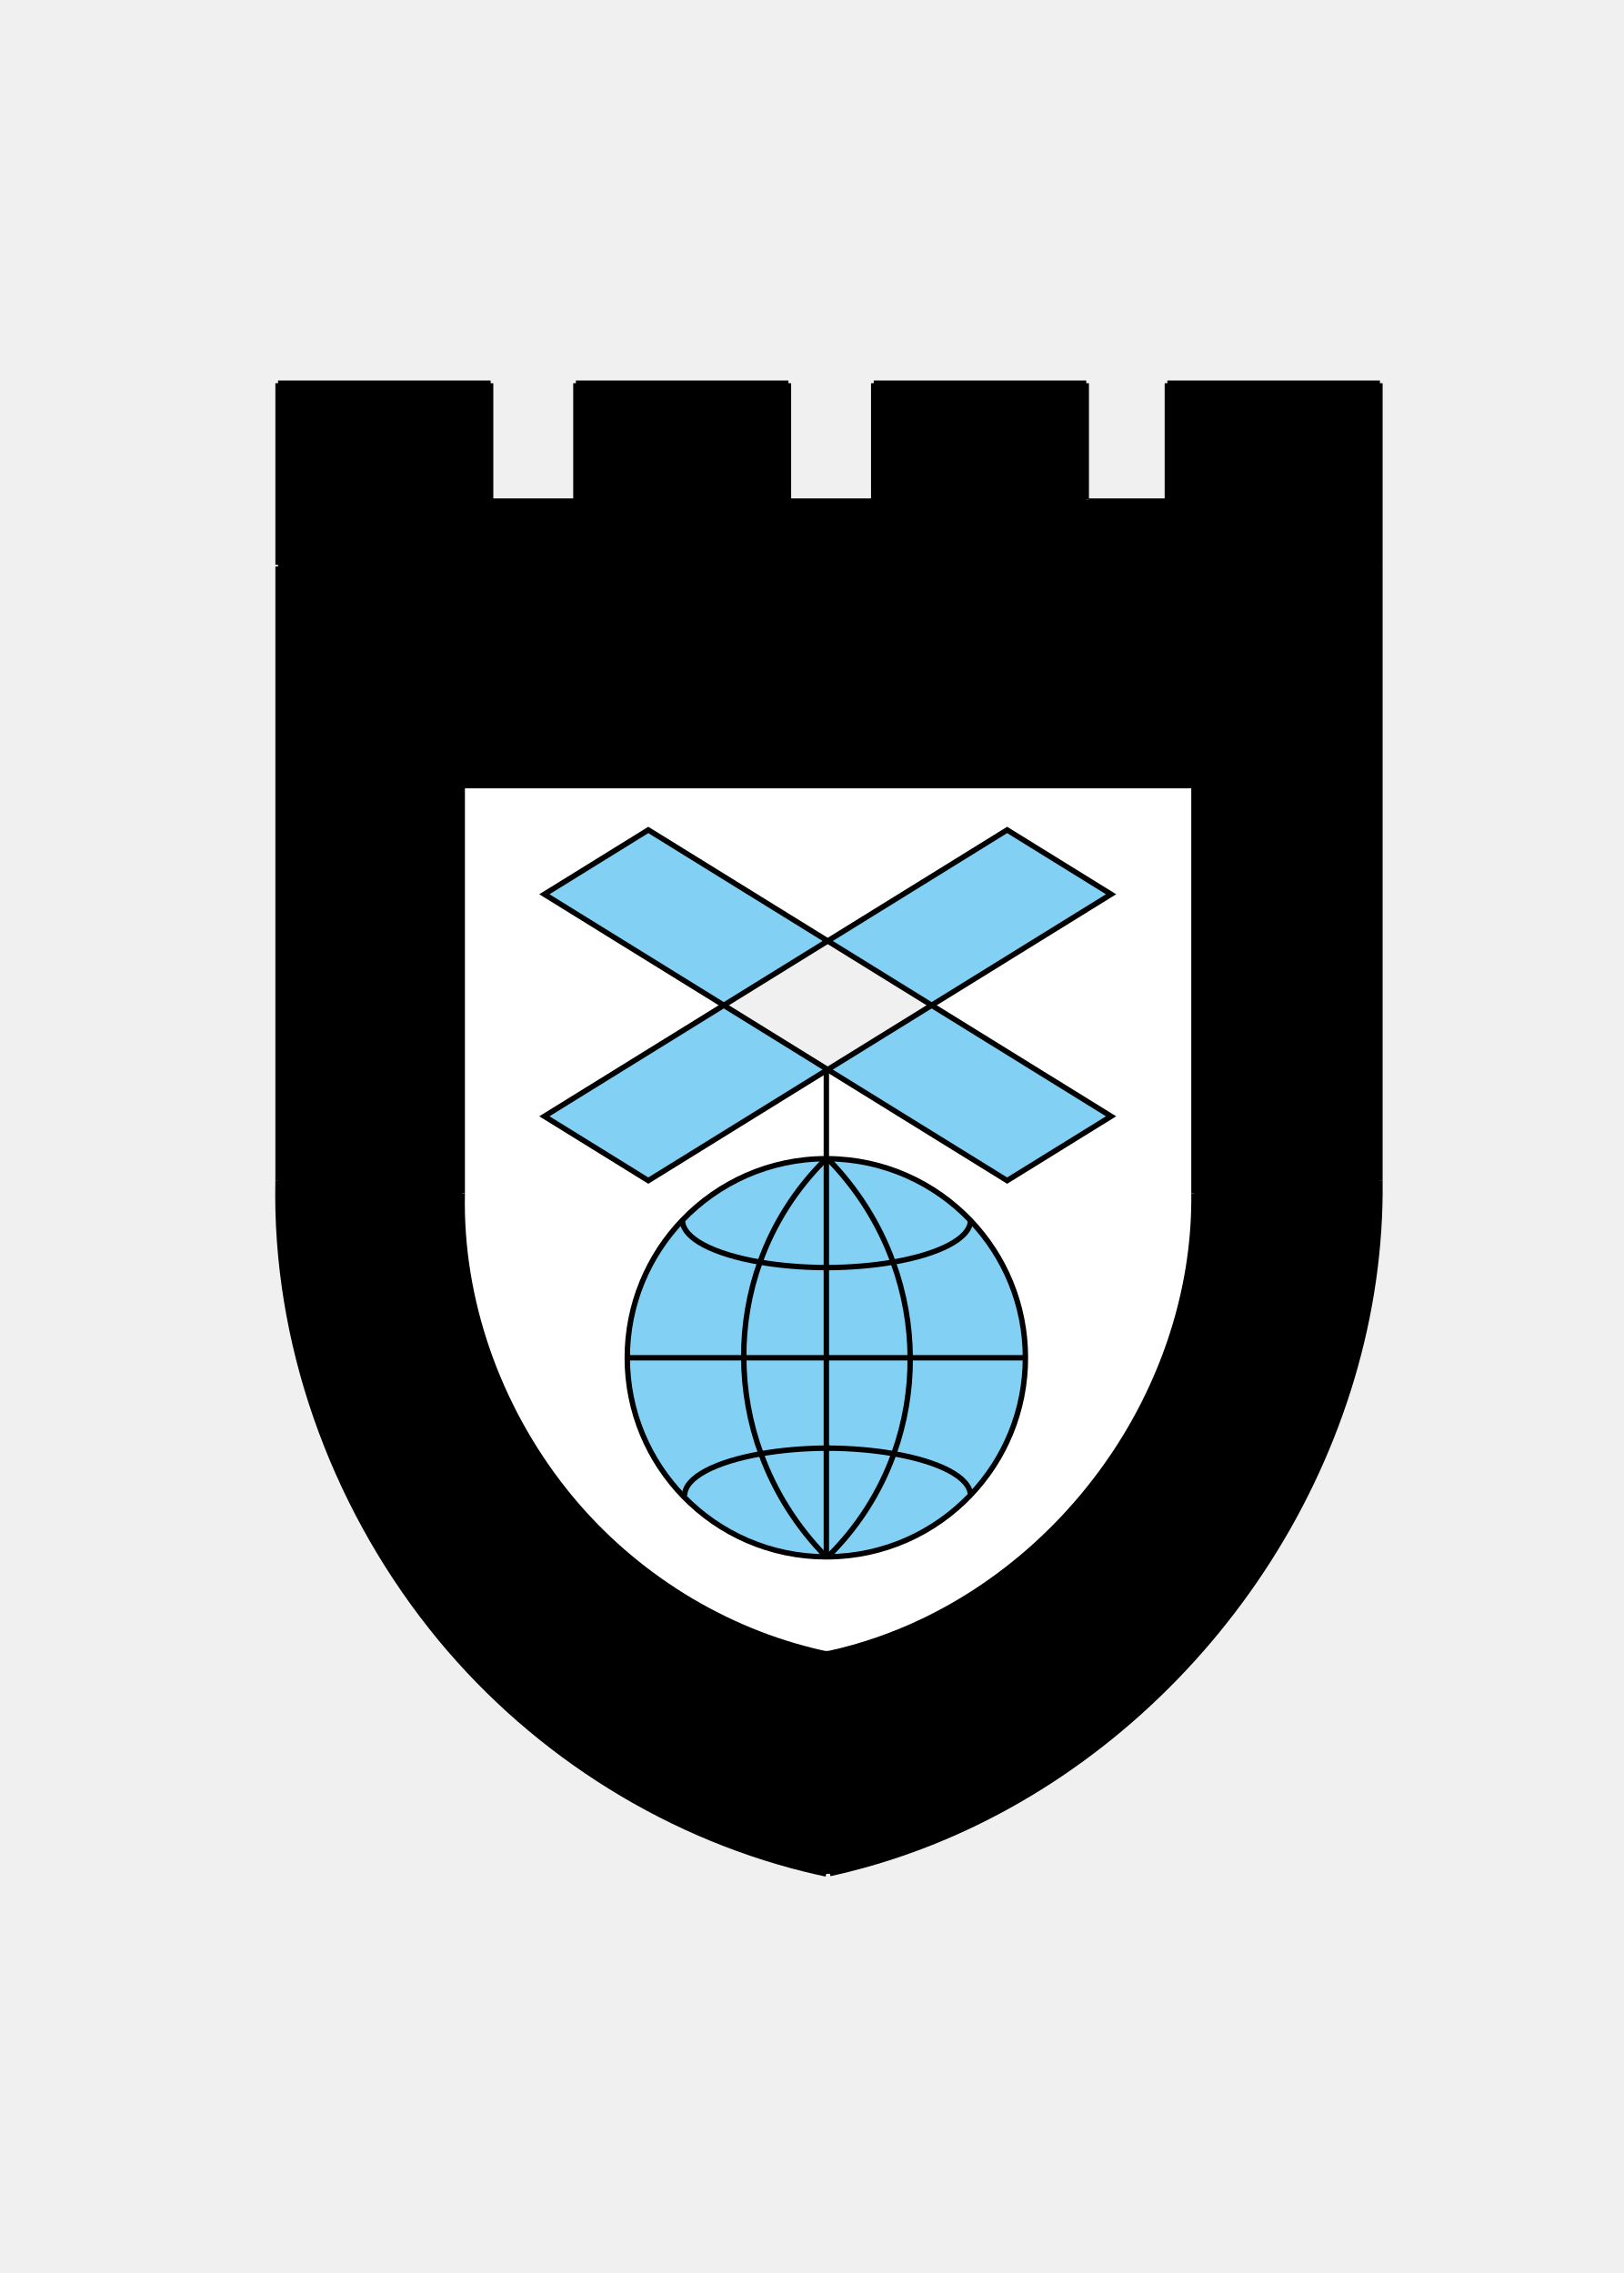
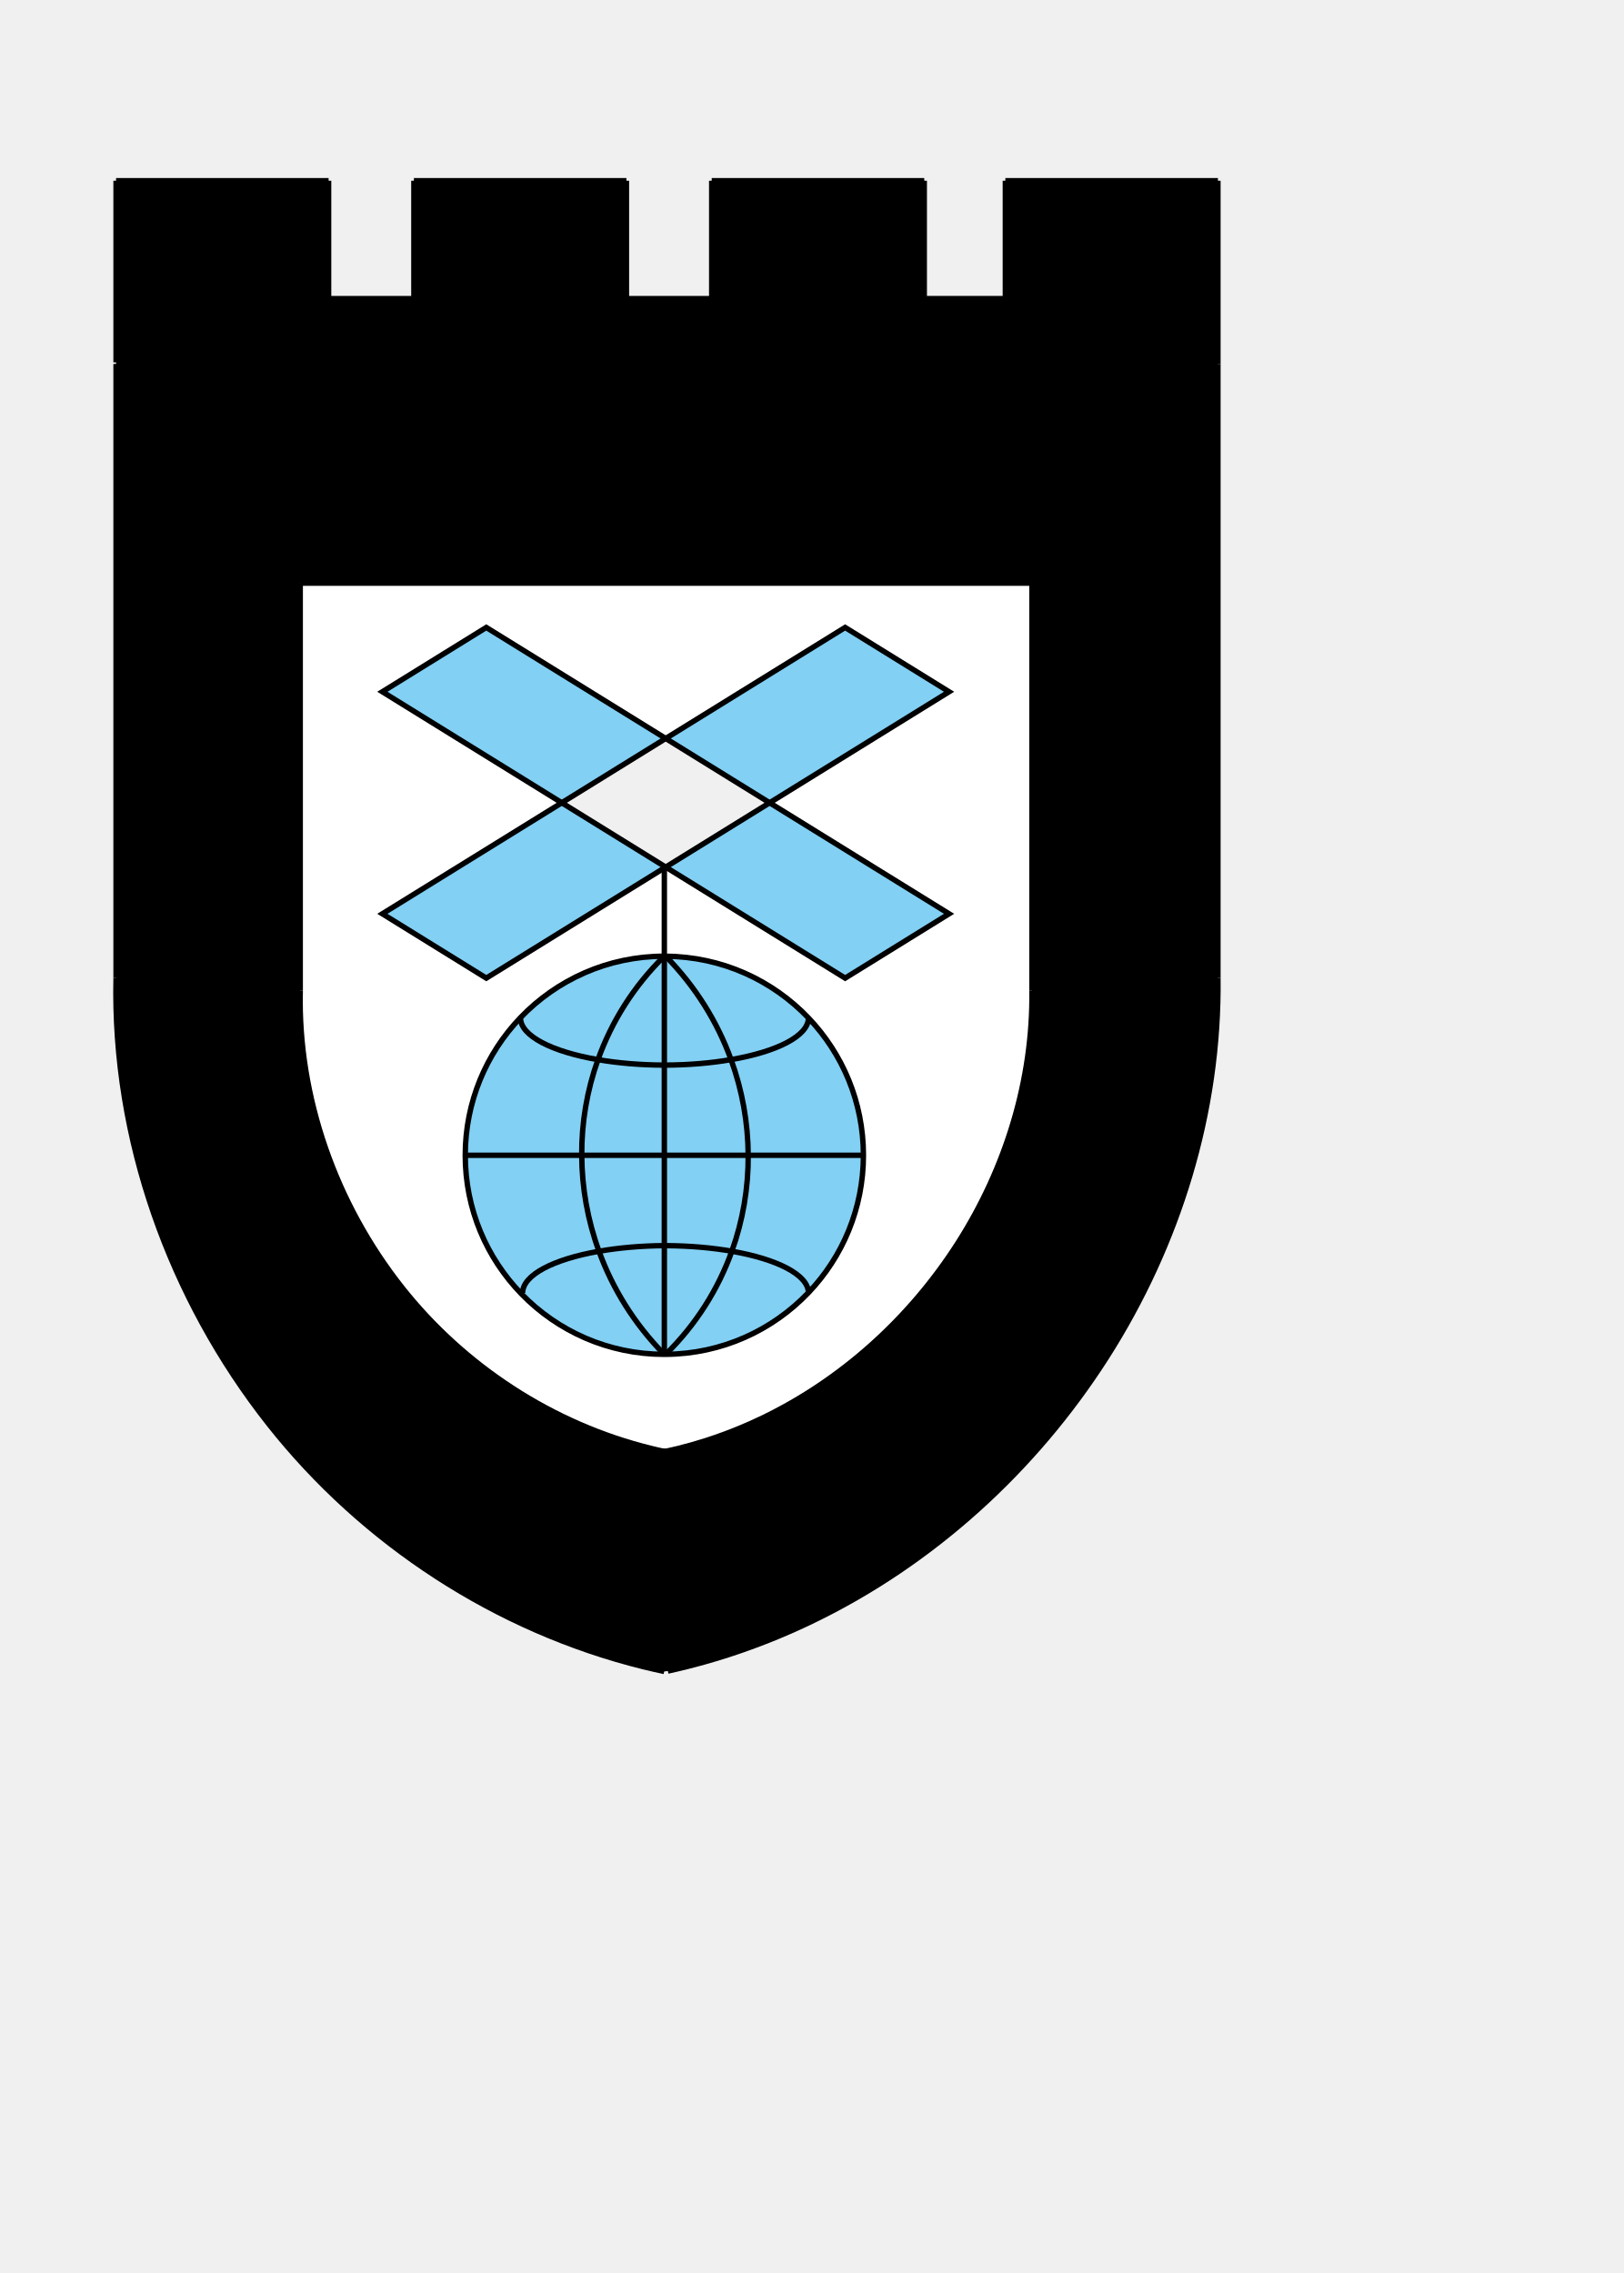
- <svg xmlns="http://www.w3.org/2000/svg" version="1.1" x="0px" y="0px" width="60px" height="84px" viewBox="0 0 595.28 841.89" enable-background="new 0 0 595.28 841.89" xml:space="preserve">
+ <svg xmlns="http://www.w3.org/2000/svg" version="1.1" x="0px" y="0px" width="60px" height="84px" viewBox="60 75 595.28 841.89" enable-background="new 0 0 595.28 841.89" xml:space="preserve">
  <g id="图层_1" display="none">
    <path display="inline" fill="none" stroke="#000000" d="M105,214c0,178.533,86.161,323,192.64,323" />
    <path display="inline" fill="none" stroke="#000000" d="M475,214c0,178.533-79.327,323-177.36,323" />
    <line display="inline" fill="none" stroke="#000000" x1="105" y1="214" x2="475" y2="214" />
    <line display="inline" fill="none" stroke="#000000" x1="105" y1="214" x2="105" y2="134" />
    <line display="inline" fill="none" stroke="#000000" x1="105" y1="134" x2="475" y2="134" />
    <line display="inline" fill="none" stroke="#000000" x1="475" y1="134" x2="475" y2="214" />
  </g>
  <g id="图层_2">
</g>
  <g id="图层_3">
    <line fill="none" stroke="#000000" stroke-width="2" x1="302.445" y1="692.976" x2="304.576" y2="692.958" />
  </g>
  <g id="图层_4">
</g>
  <g id="图层_5" display="none">
    <line display="inline" fill="none" stroke="#000000" stroke-width="2" x1="290" y1="388.197" x2="290" y2="360" />
    <line display="inline" fill="none" stroke="#000000" stroke-width="2" x1="315.333" y1="388.197" x2="315.333" y2="360" />
    <line display="inline" fill="none" stroke="#000000" stroke-width="2" x1="290" y1="360" x2="229.269" y2="401.5" />
    <line display="inline" fill="none" stroke="#000000" stroke-width="2" x1="315.333" y1="360" x2="376.731" y2="401.5" />
    <line display="inline" fill="none" stroke="#000000" stroke-width="2" x1="228.192" y1="400.725" x2="212.077" y2="378.338" />
    <line display="inline" fill="none" stroke="#000000" stroke-width="2" x1="385.984" y1="388.461" x2="376.731" y2="401.314" />
  </g>
  <g id="图层_6" display="none">
    <rect x="198.667" y="314.974" transform="matrix(0.9001 -0.4358 0.4358 0.9001 -116.4391 165.431)" display="inline" fill="none" stroke="#000000" stroke-width="2" width="207.559" height="43.195" />
    <rect x="198.666" y="314.974" transform="matrix(0.9001 0.4358 -0.4358 0.9001 176.8922 -98.1585)" display="inline" fill="none" stroke="#000000" stroke-width="2" width="207.559" height="43.195" />
  </g>
  <g id="图层_7">
</g>
  <g id="图层_8" display="none">
    <g display="inline">
      <line fill="none" stroke="#000000" stroke-width="2" x1="99.947" y1="178.807" x2="99.947" y2="116" />
      <line fill="none" stroke="#000000" stroke-width="2" x1="99.947" y1="116" x2="161.597" y2="116" />
      <line fill="none" stroke="#000000" stroke-width="2" x1="161.597" y1="116" x2="161.597" y2="154.667" />
      <line fill="none" stroke="#000000" x1="161.597" y1="154.667" x2="186.333" y2="154.667" />
      <line fill="none" stroke="#000000" stroke-width="2" x1="186.333" y1="154.667" x2="186.333" y2="116" />
      <line fill="none" stroke="#000000" stroke-width="2" x1="186.333" y1="116" x2="247.984" y2="116" />
      <line fill="none" stroke="#000000" stroke-width="2" x1="247.984" y1="116" x2="247.984" y2="154.667" />
      <line fill="none" stroke="#000000" x1="247.983" y1="154.667" x2="272.72" y2="154.667" />
      <line fill="none" stroke="#000000" stroke-width="2" x1="272.72" y1="154.667" x2="272.72" y2="116" />
      <line fill="none" stroke="#000000" stroke-width="2" x1="272.72" y1="116" x2="334.37" y2="116" />
      <line fill="none" stroke="#000000" stroke-width="2" x1="334.37" y1="116" x2="334.37" y2="154.667" />
      <line fill="none" stroke="#000000" x1="333.158" y1="154.667" x2="357.896" y2="154.667" />
      <line fill="none" stroke="#000000" stroke-width="2" x1="357.896" y1="154.667" x2="357.896" y2="116" />
      <line fill="none" stroke="#000000" stroke-width="2" x1="357.896" y1="116" x2="419.546" y2="116" />
      <line fill="none" stroke="#000000" stroke-width="2" x1="419.546" y1="116" x2="419.546" y2="154.667" />
      <line fill="none" stroke="#000000" x1="419.545" y1="154.667" x2="444.281" y2="154.667" />
    </g>
    <line display="inline" fill="none" stroke="#000000" stroke-width="2" x1="444.281" y1="154.667" x2="444.281" y2="116" />
    <line display="inline" fill="none" stroke="#000000" stroke-width="2" x1="444.281" y1="116" x2="508.016" y2="116" />
    <line display="inline" fill="none" stroke="#000000" stroke-width="2" x1="508.016" y1="178.807" x2="508.016" y2="116" />
  </g>
  <g id="图层_9">
    <g id="XMLID_1_">
      <g>
        <path d="M303.9,612.48c12.239-2.671,24.14-6.82,35.42-12.25c29.59-14.261,54.76-37.2,72.41-64.841     c17.71-27.739,27.84-60.39,27.42-93.399v-151h-271v151c-0.88,39.55,13.22,78.939,37.68,109.88     c23.08,29.2,55.91,50.63,92.08,59.56c1.54,0.391,3.09,0.74,4.64,1.07L303.9,612.48z M508.02,437.18     c0.62,49.71-14.63,98.87-41.3,140.65c-26.58,41.62-64.47,76.16-109.04,97.63c-16.989,8.19-34.93,14.44-53.37,18.47l-1.369,0.15     c-2.551-0.54-5.081-1.12-7.61-1.74c-54.47-13.46-103.89-45.72-138.65-89.7c-36.83-46.59-58.06-105.89-56.73-165.46V209.81v-0.6     v-67.27h78.71v43.17h31.59v-43.17h78.71v43.17h31.59v-43.17h78.71v43.17h0.86c9.729,0,19.45,0,29.18,0v-43.17h78.72v67.87V437.18     z" />
        <path fill="#FFFFFF" d="M303,396.47l0.51-0.31l66.45,41.12l38.49-23.82L342,372.34l66.45-41.12l-38.49-23.82l-66.45,41.12     l-66.45-41.12l-38.49,23.82l66.45,41.12l-66.45,41.12l38.49,23.82L303,396.47z M356.38,553.77     c12.61-13.229,20.351-31.149,20.351-50.869c0-19.721-7.74-37.631-20.341-50.86c-13.33-13.97-32.069-22.72-52.87-22.86     c-0.17-0.01-0.35-0.01-0.52-0.01c-0.01,0-0.03,0-0.04,0c-20.94,0.01-39.83,8.75-53.26,22.771     c-12.65,13.239-20.43,31.189-20.43,50.96c0,19.979,7.95,38.1,20.86,51.39c13.38,13.77,32.11,22.33,52.83,22.34     c0.01,0,0.03,0,0.04,0c0.17,0,0.35,0,0.52-0.01C324.31,576.48,343.05,567.74,356.38,553.77z M439.15,441.99     c0.42,33.01-9.71,65.66-27.42,93.399c-17.65,27.641-42.82,50.58-72.41,64.841c-11.28,5.43-23.181,9.579-35.42,12.25l-1.351,0.02     c-1.55-0.33-3.1-0.68-4.64-1.07c-36.17-8.93-69-30.359-92.08-59.56c-24.46-30.94-38.56-70.33-37.68-109.88v-151h271V441.99z" />
        <polygon fill="#82D0F4" points="408.45,331.22 342,372.34 303.51,348.52 369.96,307.4    " />
        <polygon fill="#82D0F4" points="408.45,413.46 369.96,437.28 303.51,396.16 342,372.34    " />
        <path fill="#82D0F4" d="M376.73,502.9h-0.45H334.06c-0.06-11.971-2.17-23.971-6.35-35.431c16.99-2.92,28.58-8.729,28.68-15.43     C368.99,465.27,376.73,483.18,376.73,502.9z" />
        <path fill="#82D0F4" d="M376.28,502.9h0.45c0,19.72-7.74,37.64-20.351,50.869c-0.16-6.649-11.6-12.399-28.38-15.329     c4.11-11.431,6.14-23.471,6.06-35.54H376.28z" />
        <path fill="#82D0F4" d="M303.52,429.18c20.801,0.141,39.54,8.891,52.87,22.86c-0.1,6.7-11.689,12.51-28.68,15.43     C322.67,453.57,314.6,440.47,303.52,429.18z" />
        <path fill="#82D0F4" d="M356.38,553.77c-13.33,13.971-32.07,22.711-52.86,22.851c11.29-11.09,19.45-24.18,24.48-38.18     C344.78,541.37,356.22,547.12,356.38,553.77z" />
        <path fill="#82D0F4" d="M303.45,536.37c-0.15-0.01-0.3-0.01-0.45-0.01V502.9h31.06c0.08,12.069-1.949,24.109-6.06,35.54     C320.67,537.15,312.32,536.41,303.45,536.37z" />
        <path fill="#82D0F4" d="M303.05,469.5c8.91-0.02,17.29-0.75,24.66-2.03c4.18,11.46,6.29,23.46,6.35,35.431H303v-33.4     C303.02,469.5,303.03,469.5,303.05,469.5z" />
        <path fill="#82D0F4" d="M303.52,429.18c11.08,11.29,19.15,24.391,24.19,38.29c-7.37,1.28-15.75,2.011-24.66,2.03     c-0.02,0-0.03,0-0.05,0v-40.33C303.17,429.17,303.35,429.17,303.52,429.18z" />
        <path fill="#82D0F4" d="M328,538.44c-5.03,14-13.19,27.09-24.48,38.18c-0.17,0.01-0.35,0.01-0.52,0.01v-40.26     c0.15-0.01,0.3-0.01,0.45,0C312.32,536.41,320.67,537.15,328,538.44z" />
        <polygon fill="#82D0F4" points="303.51,348.52 265.02,372.34 198.57,331.22 237.06,307.4    " />
        <polygon fill="#82D0F4" points="265.02,372.34 303,395.85 303,396.47 237.06,437.28 198.57,413.46    " />
        <path fill="#82D0F4" d="M303,536.37v40.26c-0.01,0-0.03,0-0.04,0c-11.06-11.26-19.12-24.32-24.16-38.18     C286.03,537.18,294.25,536.43,303,536.37z" />
        <path fill="#82D0F4" d="M303,536.36v0.01c-8.75,0.06-16.97,0.81-24.2,2.08c-4.21-11.49-6.33-23.53-6.39-35.55H303V536.36z" />
        <path fill="#82D0F4" d="M303,469.5v33.4h-30.59c-0.08-12.03,1.93-24.03,6.02-35.42C285.77,468.75,294.13,469.47,303,469.5z" />
        <path fill="#82D0F4" d="M303,429.17v40.33c-8.87-0.03-17.23-0.75-24.57-2.02c5.02-14.051,13.2-27.181,24.53-38.311     C302.97,429.17,302.99,429.17,303,429.17z" />
        <path fill="#82D0F4" d="M302.96,429.17c-11.33,11.13-19.51,24.26-24.53,38.311c-17.09-2.94-28.72-8.79-28.72-15.53l-0.01-0.01     C263.13,437.92,282.02,429.18,302.96,429.17z" />
        <path fill="#82D0F4" d="M278.8,538.45c5.04,13.859,13.1,26.92,24.16,38.18c-20.72-0.01-39.45-8.57-52.83-22.34l0.38-0.37     C250.51,547.22,261.95,541.41,278.8,538.45z" />
        <path fill="#82D0F4" d="M278.43,467.48c-4.09,11.39-6.1,23.39-6.02,35.42h-43.14c0-19.771,7.78-37.721,20.43-50.96l0.01,0.01     C249.71,458.69,261.34,464.54,278.43,467.48z" />
        <path fill="#82D0F4" d="M272.41,502.9c0.06,12.02,2.18,24.06,6.39,35.55c-16.85,2.96-28.29,8.77-28.29,15.47l-0.38,0.37     c-12.91-13.29-20.86-31.41-20.86-51.39H272.41z" />
      </g>
      <g>
        <line fill="none" stroke="#000000" stroke-width="2" x1="168.15" y1="290.99" x2="439.15" y2="290.99" />
        <line fill="none" stroke="#000000" stroke-width="2" x1="168.15" y1="290.99" x2="168.15" y2="441.99" />
        <line fill="none" stroke="#000000" stroke-width="2" x1="439.15" y1="290.99" x2="439.15" y2="441.99" />
        <path fill="none" stroke="#000000" stroke-width="2" d="M168.15,441.99c-0.88,39.55,13.22,78.939,37.68,109.88     c23.08,29.2,55.91,50.63,92.08,59.56c1.54,0.391,3.09,0.74,4.64,1.07c0.141,0.03,0.271,0.06,0.41,0.09" />
        <path fill="none" stroke="#000000" stroke-width="2" d="M439.15,441.99c0.42,33.01-9.71,65.66-27.42,93.399     c-17.65,27.641-42.82,50.58-72.41,64.841c-11.28,5.43-23.181,9.579-35.42,12.25c-0.011,0.01-0.021,0.01-0.03,0.01" />
        <line fill="none" stroke="#000000" stroke-width="2" x1="99.95" y1="209.81" x2="99.95" y2="437.18" />
        <line fill="none" stroke="#000000" stroke-width="2" x1="508.02" y1="209.81" x2="508.02" y2="437.18" />
        <path fill="none" stroke="#000000" stroke-width="2" d="M99.95,437.18c-1.33,59.57,19.9,118.87,56.73,165.46     c34.76,43.98,84.18,76.24,138.65,89.7c2.53,0.62,5.06,1.2,7.61,1.74" />
        <path fill="none" stroke="#000000" stroke-width="2" d="M508.02,437.18c0.62,49.71-14.63,98.87-41.3,140.65     c-26.58,41.62-64.47,76.16-109.04,97.63c-16.989,8.19-34.93,14.44-53.37,18.47" />
        <polyline fill="none" stroke="#000000" stroke-width="2" points="302.45,612.5 302.55,612.5 303.9,612.48 304.09,612.48    " />
        <path fill="none" stroke="#000000" stroke-width="2" d="M376.73,502.9c0,19.72-7.74,37.64-20.351,50.869     c-13.33,13.971-32.07,22.711-52.86,22.851c-0.17,0.01-0.35,0.01-0.52,0.01c-0.01,0-0.03,0-0.04,0     c-20.72-0.01-39.45-8.57-52.83-22.34c-12.91-13.29-20.86-31.41-20.86-51.39c0-19.771,7.78-37.721,20.43-50.96     c13.43-14.021,32.32-22.761,53.26-22.771c0.01,0,0.03,0,0.04,0c0.17,0,0.35,0,0.52,0.01c20.801,0.141,39.54,8.891,52.87,22.86     C368.99,465.27,376.73,483.18,376.73,502.9z" />
        <polyline fill="none" stroke="#000000" stroke-width="2" points="228.9,502.9 229.27,502.9 272.41,502.9 303,502.9 334.06,502.9      376.28,502.9    " />
        <polyline fill="none" stroke="#000000" stroke-width="2" points="303,576.63 303,536.37 303,536.36 303,502.9 303,469.5      303,429.17 303,396.47 303,395.85    " />
        <path fill="none" stroke="#000000" stroke-width="2" d="M303.05,469.5c0.15,0,0.311,0,0.46,0" />
        <path fill="none" stroke="#000000" stroke-width="2" d="M249.71,451.95c0,6.74,11.63,12.59,28.72,15.53     c7.34,1.27,15.7,1.989,24.57,2.02" />
        <path fill="none" stroke="#000000" stroke-width="2" d="M356.39,451.95c0,0.03,0,0.06,0,0.09c-0.1,6.7-11.689,12.51-28.68,15.43     c-7.37,1.28-15.75,2.011-24.66,2.03c-0.02,0-0.03,0-0.05,0c-0.14,0-0.27,0-0.41,0" />
        <path fill="none" stroke="#000000" stroke-width="2" d="M356.39,553.92c0-0.05,0-0.1-0.01-0.15     c-0.16-6.649-11.6-12.399-28.38-15.329c-7.33-1.29-15.68-2.03-24.55-2.07c-0.15-0.01-0.3-0.01-0.45-0.01c-0.14,0-0.27,0-0.41,0" />
        <path fill="none" stroke="#000000" stroke-width="2" d="M250.51,553.92c0-6.7,11.44-12.51,28.29-15.47     c7.23-1.271,15.45-2.021,24.2-2.08c0.15-0.01,0.3-0.01,0.45,0c0.29-0.01,0.569-0.01,0.859-0.01" />
        <path fill="none" stroke="#000000" stroke-width="2" d="M302.96,429.17c-11.33,11.13-19.51,24.26-24.53,38.311     c-4.09,11.39-6.1,23.39-6.02,35.42c0.06,12.02,2.18,24.06,6.39,35.55c5.04,13.859,13.1,26.92,24.16,38.18" />
        <path fill="none" stroke="#000000" stroke-width="2" d="M303.51,576.63l0.01-0.01c11.29-11.09,19.45-24.18,24.48-38.18     c4.11-11.431,6.14-23.471,6.06-35.54c-0.06-11.971-2.17-23.971-6.35-35.431c-5.04-13.899-13.11-27-24.19-38.29l-0.01-0.01" />
        <polygon fill="none" stroke="#000000" stroke-width="2" points="303.51,348.52 369.96,307.4 408.45,331.22 342,372.34      303.51,396.16 303,396.47 237.06,437.28 198.57,413.46 265.02,372.34    " />
        <polygon fill="none" stroke="#000000" stroke-width="2" points="265.02,372.34 198.57,331.22 237.06,307.4 303.51,348.52      342,372.34 408.45,413.46 369.96,437.28 303.51,396.16 303,395.85    " />
        <line fill="none" stroke="#000000" stroke-width="2" x1="99.95" y1="209.21" x2="99.95" y2="141.94" />
        <line fill="none" stroke="#000000" stroke-width="2" x1="99.95" y1="141.94" x2="178.66" y2="141.94" />
        <line fill="none" stroke="#000000" stroke-width="2" x1="178.66" y1="141.94" x2="178.66" y2="185.11" />
        <line fill="none" stroke="#000000" x1="178.66" y1="185.11" x2="210.25" y2="185.11" />
        <line fill="none" stroke="#000000" stroke-width="2" x1="210.25" y1="185.11" x2="210.25" y2="141.94" />
        <line fill="none" stroke="#000000" stroke-width="2" x1="210.25" y1="141.94" x2="288.96" y2="141.94" />
        <line fill="none" stroke="#000000" stroke-width="2" x1="288.96" y1="141.94" x2="288.96" y2="185.11" />
        <line fill="none" stroke="#000000" x1="288.96" y1="185.11" x2="320.55" y2="185.11" />
        <line fill="none" stroke="#000000" stroke-width="2" x1="320.55" y1="185.11" x2="320.55" y2="141.94" />
        <line fill="none" stroke="#000000" stroke-width="2" x1="320.55" y1="141.94" x2="399.26" y2="141.94" />
        <line fill="none" stroke="#000000" stroke-width="2" x1="399.26" y1="141.94" x2="399.26" y2="185.11" />
        <path fill="none" stroke="#000000" d="M400.12,185.11c9.729,0,19.45,0,29.18,0" />
        <line fill="none" stroke="#000000" stroke-width="2" x1="429.3" y1="185.11" x2="429.3" y2="141.94" />
        <line fill="none" stroke="#000000" stroke-width="2" x1="429.3" y1="141.94" x2="508.02" y2="141.94" />
        <line fill="none" stroke="#000000" stroke-width="2" x1="508.02" y1="141.94" x2="508.02" y2="209.81" />
      </g>
    </g>
  </g>
  <g id="图层_10" display="none">
    <path display="inline" fill="none" stroke="#000000" stroke-width="2" d="M145.741,420.164c0,0-13.5,2.925-13.5-14.788   s0,34.788,0,34.788S133.241,420.164,145.741,420.164z" />
    <path display="inline" fill="none" stroke="#000000" stroke-width="2" d="M120.741,420.945" />
    <path display="inline" fill="none" stroke="#000000" stroke-width="2" d="M132.241,405.971c0,0-1,12.505-12.5,14.974   c0,0,14.75,5.469,12.5,16.969" />
    <path display="inline" fill="none" stroke="#000000" stroke-width="2" d="M146.241,345.486c0,0-13.5,2.925-13.5-14.788   s0,34.788,0,34.788S133.741,345.486,146.241,345.486z" />
    <path display="inline" fill="none" stroke="#000000" stroke-width="2" d="M121.241,346.268" />
    <path display="inline" fill="none" stroke="#000000" stroke-width="2" d="M132.741,331.293c0,0-1,12.505-12.5,14.974   c0,0,14.75,5.469,12.5,16.969" />
    <path display="inline" fill="none" stroke="#000000" stroke-width="2" d="M490,424.409c0,0-13.5,2.925-13.5-14.788   s0,34.788,0,34.788S477.5,424.409,490,424.409z" />
    <path display="inline" fill="none" stroke="#000000" stroke-width="2" d="M476.5,410.216c0,0-1,12.505-12.5,14.974   c0,0,14.75,5.469,12.5,16.969" />
    <path display="inline" fill="none" stroke="#000000" stroke-width="2" d="M490.5,349.731c0,0-13.5,2.925-13.5-14.788   s0,34.788,0,34.788S478,349.731,490.5,349.731z" />
    <path display="inline" fill="none" stroke="#000000" stroke-width="2" d="M477,335.539c0,0-1,12.505-12.5,14.974   c0,0,14.75,5.469,12.5,16.969" />
    <path display="inline" fill="none" stroke="#000000" stroke-width="2" d="M483.367,495.778c0,0-13.5,2.925-13.5-14.788   c0-17.712,0,34.788,0,34.788S470.867,495.778,483.367,495.778z" />
    <path display="inline" fill="none" stroke="#000000" stroke-width="2" d="M469.867,481.586c0,0-1,12.505-12.5,14.974   c0,0,14.75,5.469,12.5,16.969" />
    <path display="inline" fill="none" stroke="#000000" stroke-width="2" d="M152.491,495.778c0,0-13.5,2.925-13.5-14.788   c0-17.712,0,34.788,0,34.788S139.991,495.778,152.491,495.778z" />
    <path display="inline" fill="none" stroke="#000000" stroke-width="2" d="M138.991,481.586c0,0-1,12.505-12.5,14.974   c0,0,14.75,5.469,12.5,16.969" />
    <path display="inline" fill="none" stroke="#000000" stroke-width="2" d="M181.153,552.135c0,0-13.5,2.926-13.5-14.787   s0,34.787,0,34.787S168.653,552.135,181.153,552.135z" />
    <path display="inline" fill="none" stroke="#000000" stroke-width="2" d="M167.653,537.943c0,0-1,12.504-12.5,14.973   c0,0,14.75,5.469,12.5,16.969" />
    <path display="inline" fill="none" stroke="#000000" stroke-width="2" d="M214.413,598.314c0,0-13.5,2.925-13.5-14.788   c0-17.712,0,34.788,0,34.788S201.913,598.314,214.413,598.314z" />
    <path display="inline" fill="none" stroke="#000000" stroke-width="2" d="M200.913,584.122c0,0-1,12.505-12.5,14.974   c0,0,14.75,5.469,12.5,16.969" />
    <path display="inline" fill="none" stroke="#000000" stroke-width="2" d="M452.165,549.885c0,0-13.5,2.924-13.5-14.789   c0-17.711,0,34.789,0,34.789S439.665,549.885,452.165,549.885z" />
    <path display="inline" fill="none" stroke="#000000" stroke-width="2" d="M438.665,535.691c0,0-1,12.506-12.5,14.975   c0,0,14.75,5.469,12.5,16.969" />
    <path display="inline" fill="none" stroke="#000000" stroke-width="2" d="M413.119,599.313c0,0-13.5,2.924-13.5-14.789   c0-17.711,0,34.789,0,34.789S400.619,599.313,413.119,599.313z" />
    <path display="inline" fill="none" stroke="#000000" stroke-width="2" d="M399.619,585.119c0,0-1,12.506-12.5,14.975   c0,0,14.75,5.469,12.5,16.969" />
  </g>
  <g id="图层_11">
</g>
</svg>
